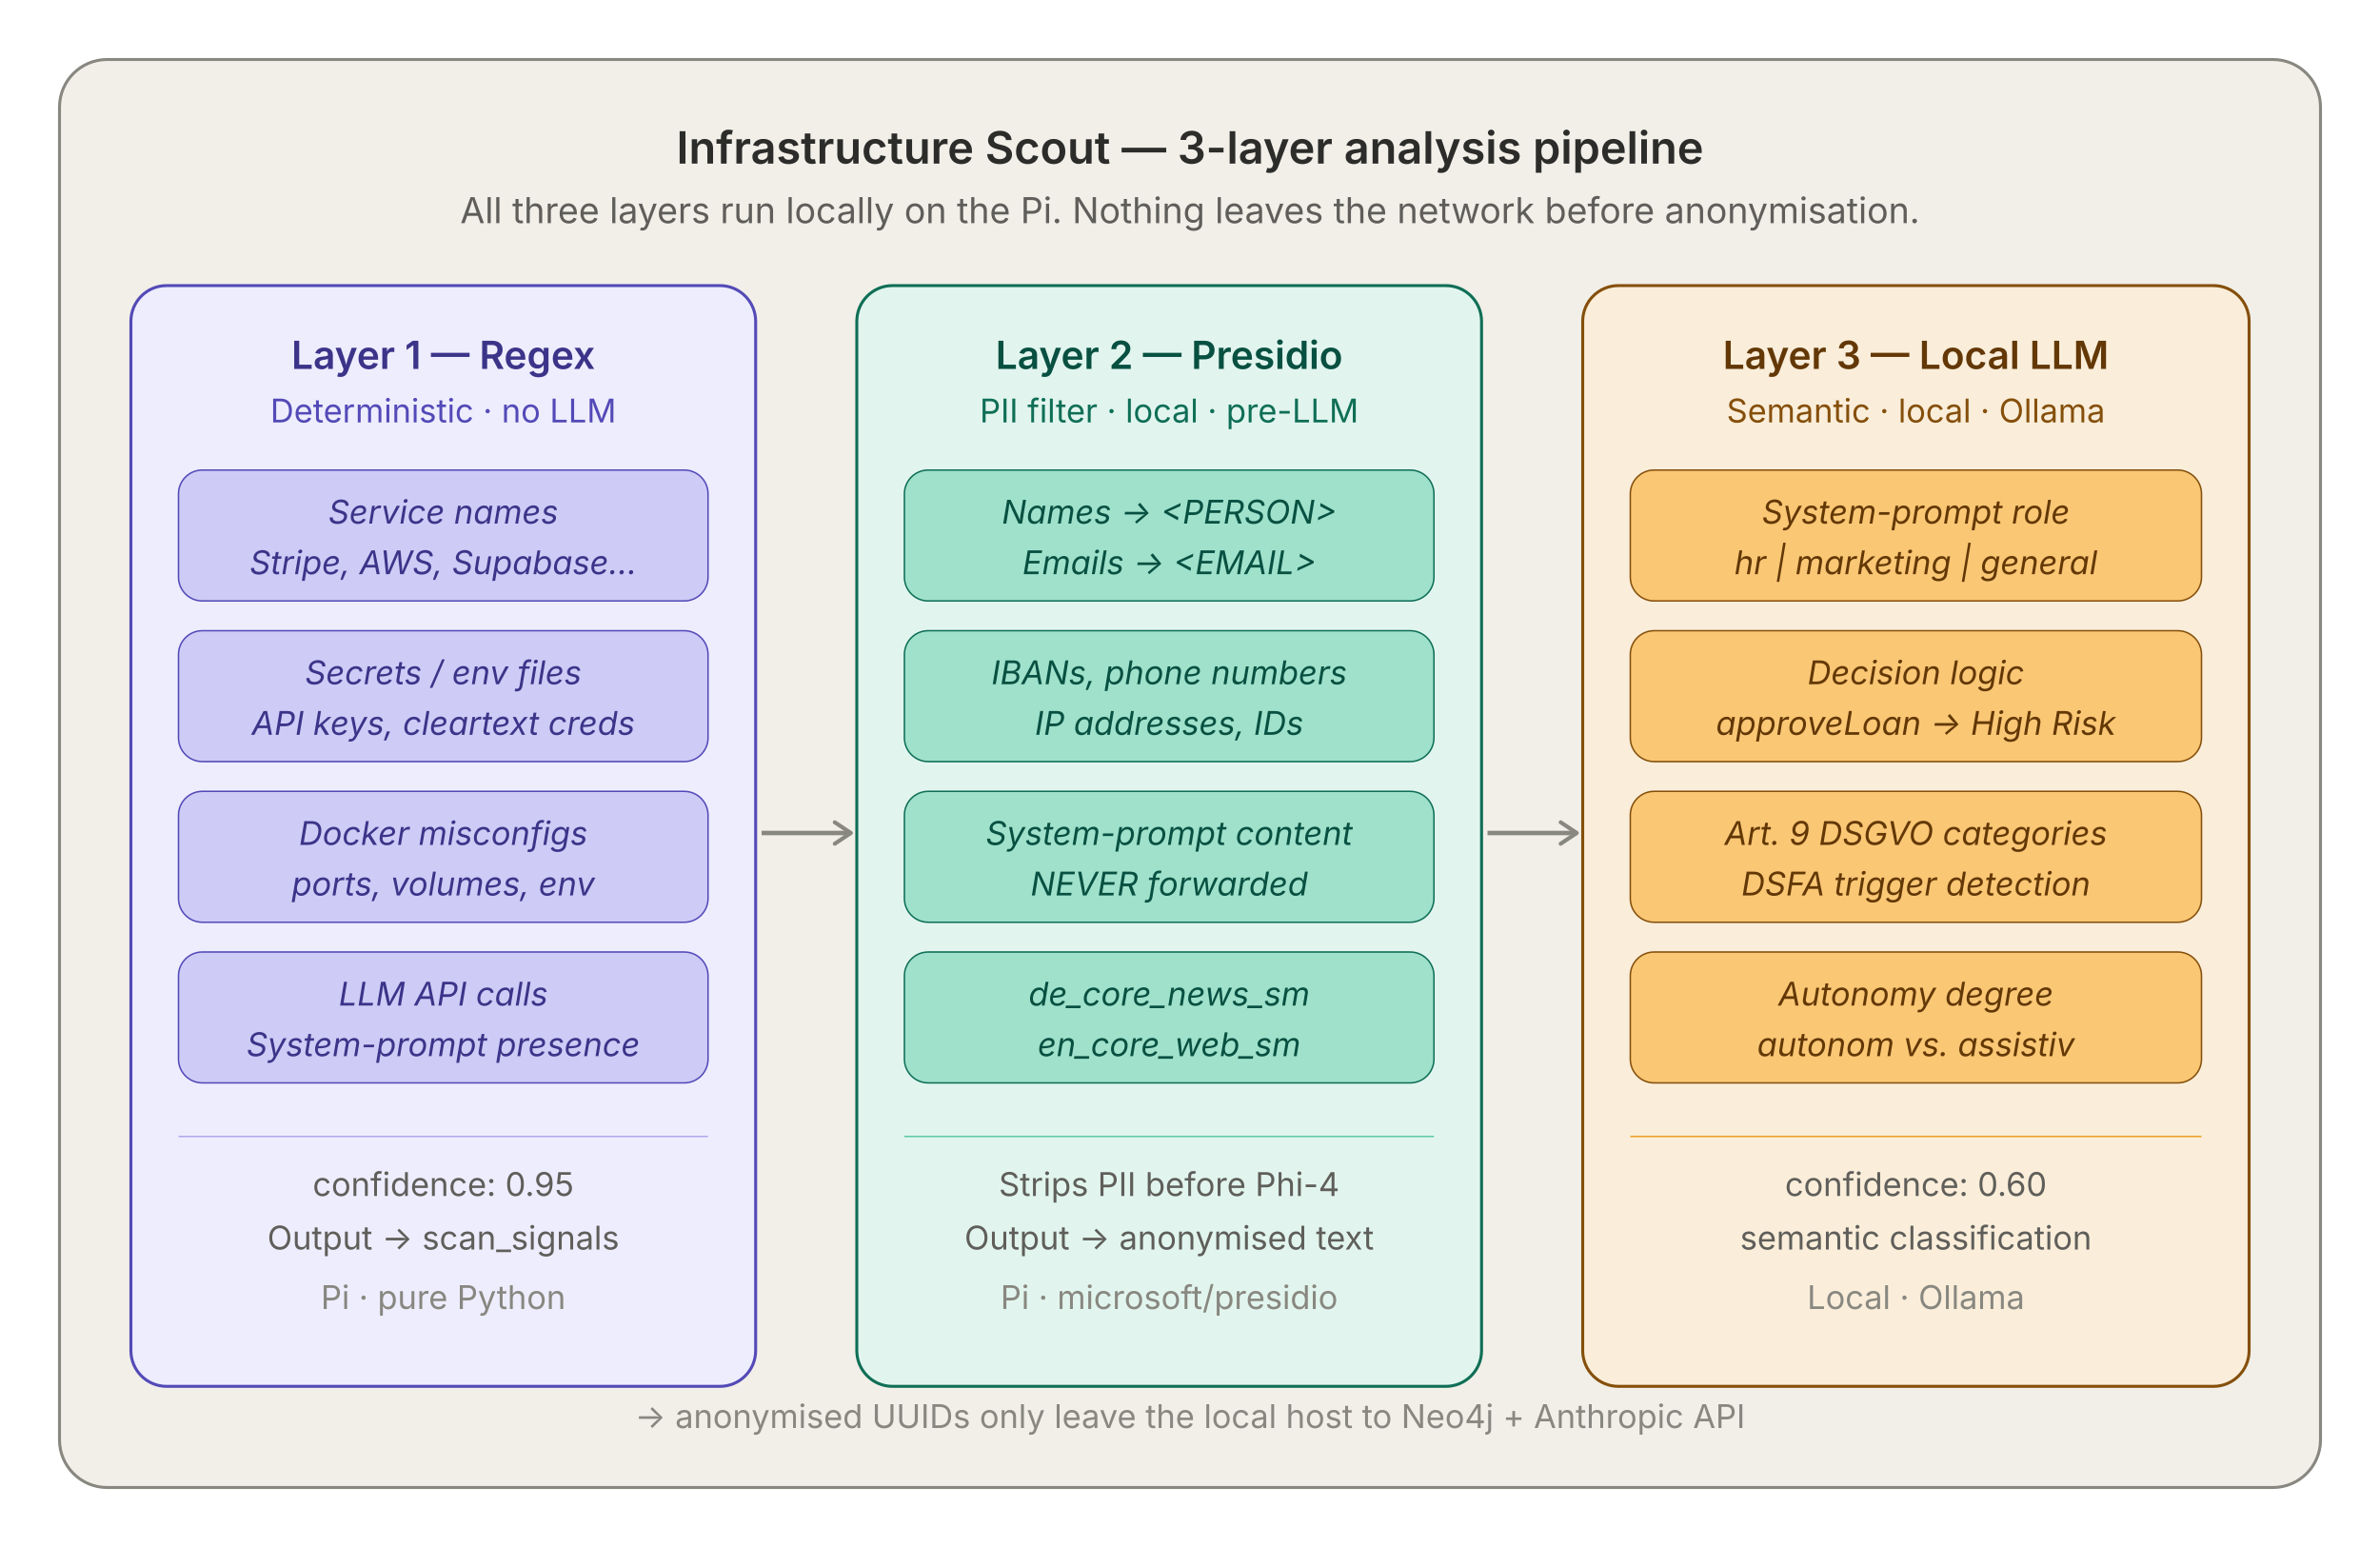
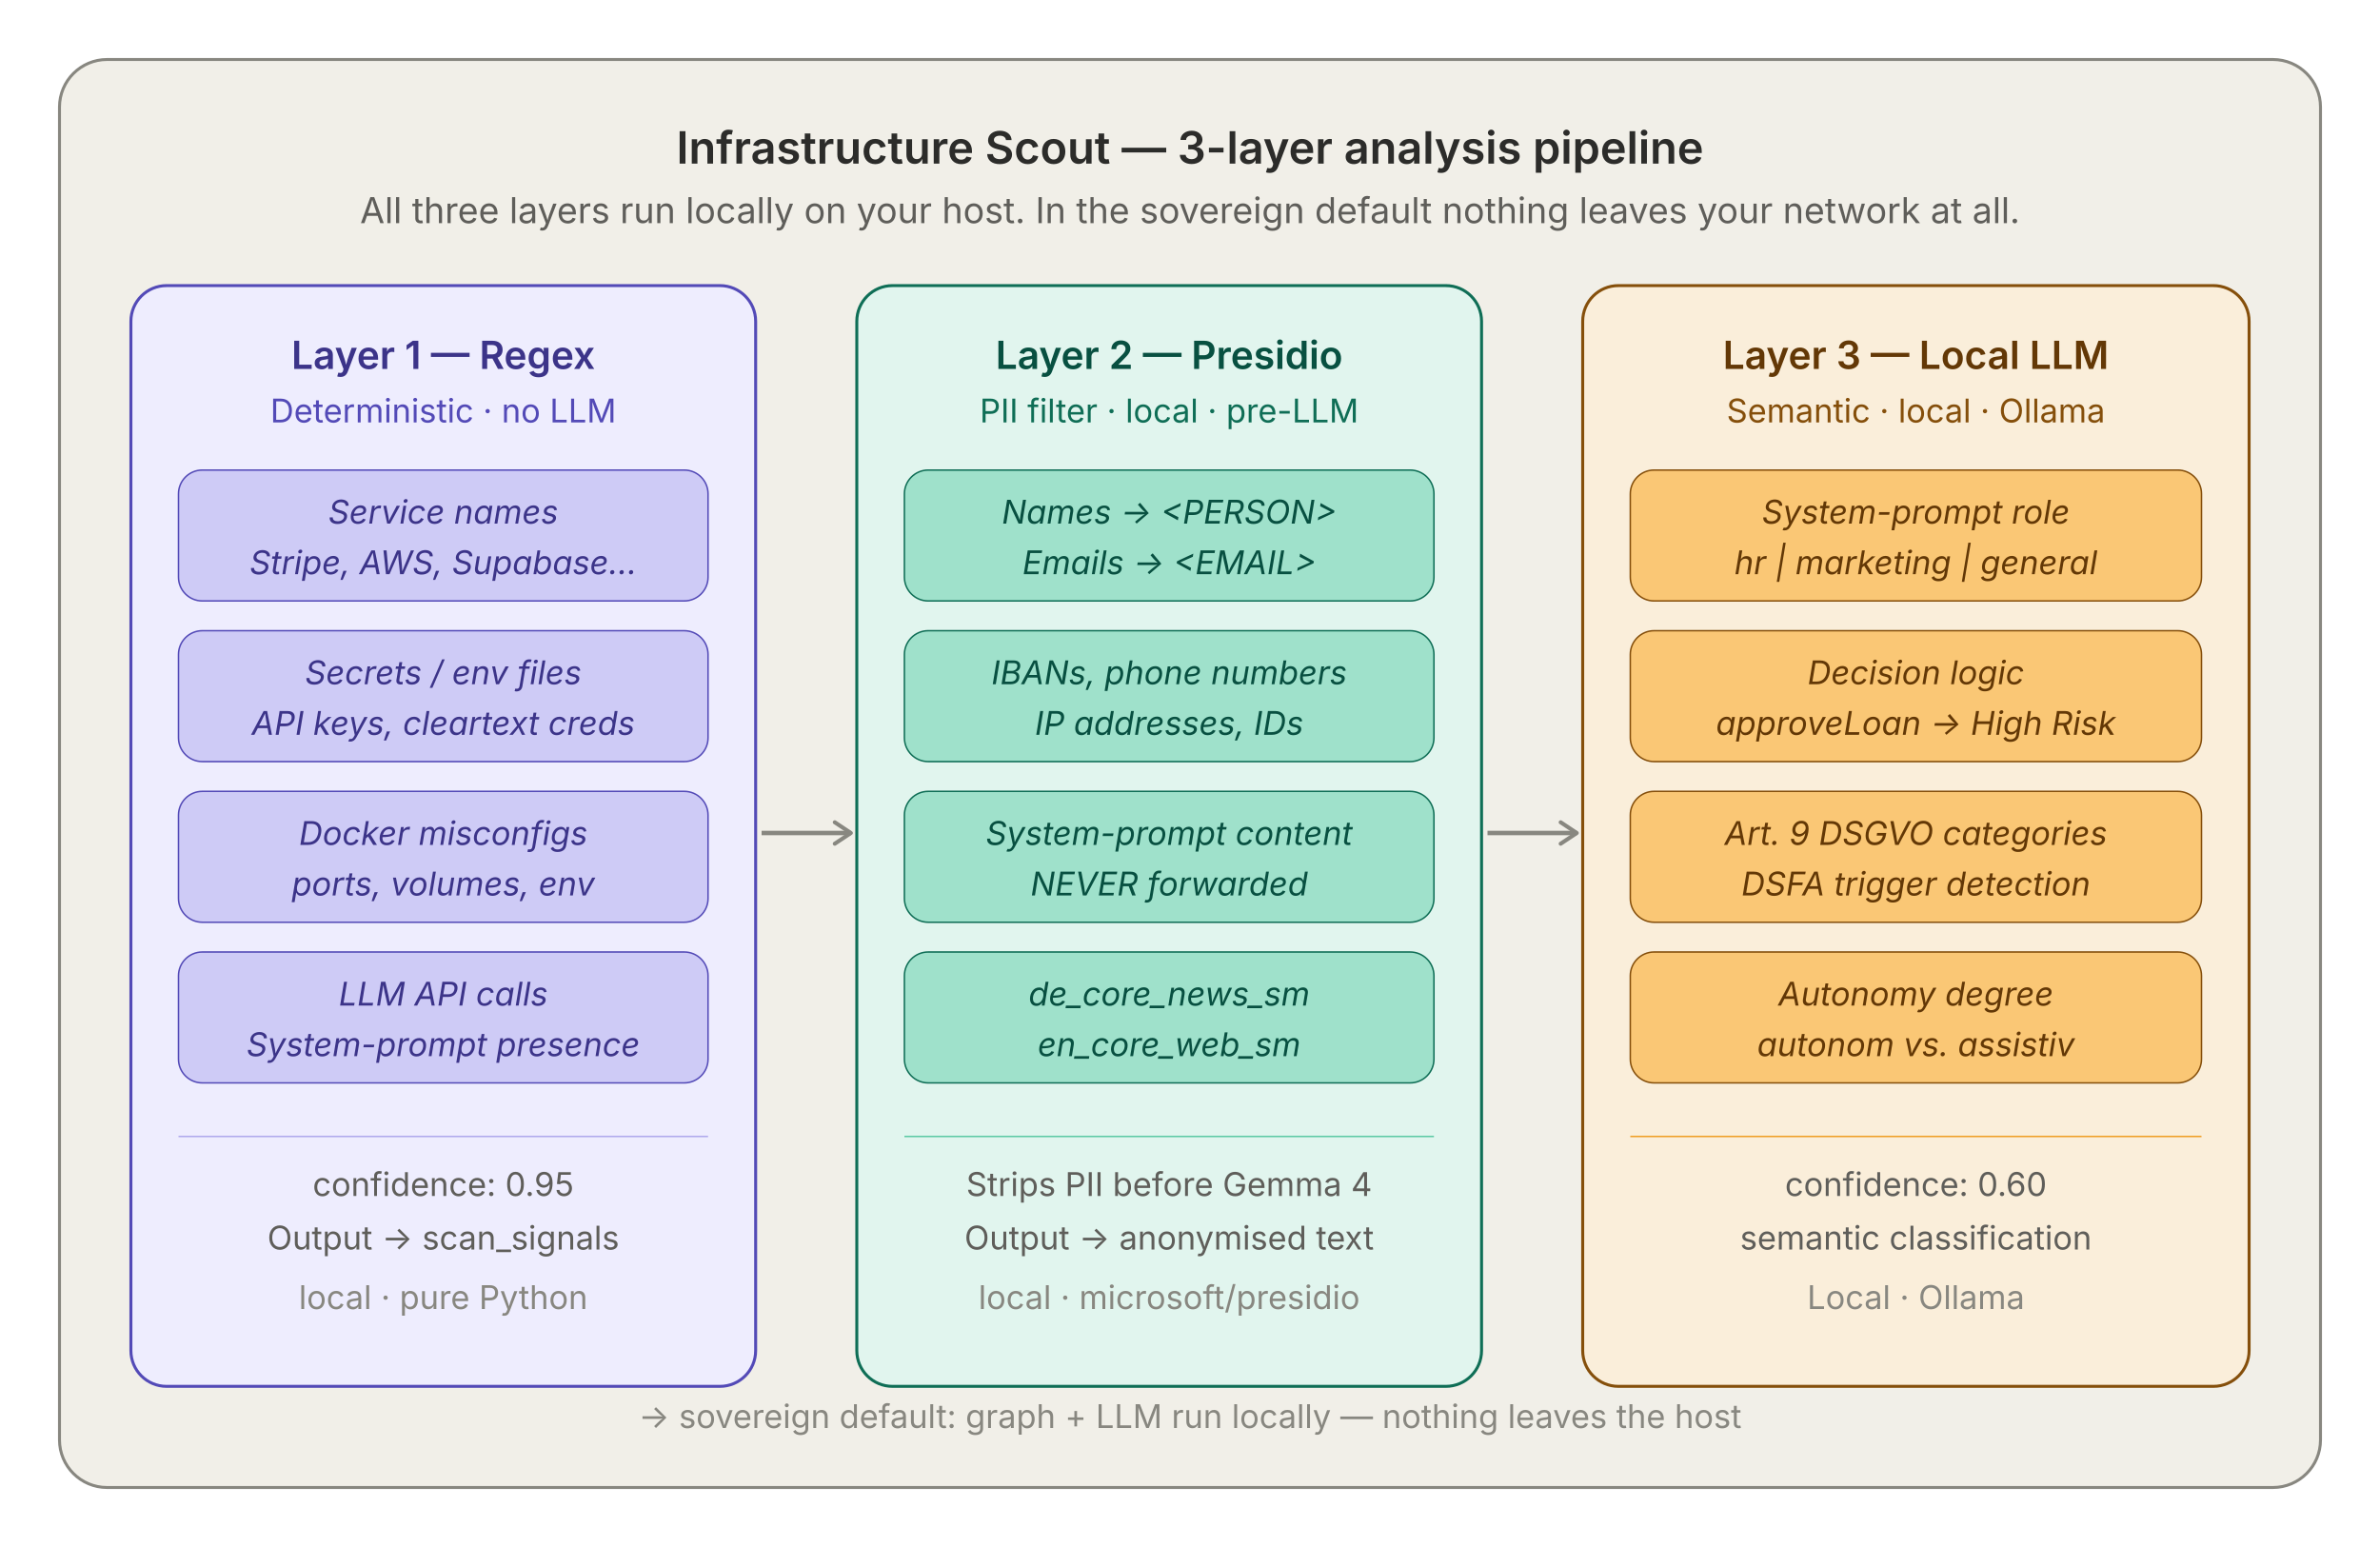
<svg xmlns="http://www.w3.org/2000/svg" width="100%" viewBox="0 0 800 520" font-family="system-ui, -apple-system, sans-serif">
  <defs>
    <marker id="arrow" viewBox="0 0 10 10" refX="8" refY="5" markerWidth="6" markerHeight="6" orient="auto-start-reverse">
      <path d="M2 1L8 5L2 9" fill="none" stroke="#888780" stroke-width="1.5" stroke-linecap="round" stroke-linejoin="round" />
    </marker>
  </defs>
  <rect x="20" y="20" width="760" height="480" rx="16" fill="#F1EFE8" stroke="#888780" stroke-width="1" style="fill:rgb(241, 239, 232);stroke:rgb(136, 135, 128);color:rgb(0, 0, 0);stroke-width:1px;stroke-linecap:butt;stroke-linejoin:miter;opacity:1;font-family:system-ui, -apple-system, sans-serif;font-size:16px;font-weight:400;text-anchor:start;dominant-baseline:auto" />
  <text x="400" y="55" text-anchor="middle" font-size="15" font-weight="600" fill="#2C2C2A" style="fill:rgb(44, 44, 42);stroke:none;color:rgb(0, 0, 0);stroke-width:1px;stroke-linecap:butt;stroke-linejoin:miter;opacity:1;font-family:system-ui, -apple-system, sans-serif;font-size:15px;font-weight:600;text-anchor:middle;dominant-baseline:auto">Infrastructure Scout — 3-layer analysis pipeline</text>
-   <text x="400" y="75" text-anchor="middle" font-size="12" fill="#5F5E5A" style="fill:rgb(95, 94, 90);stroke:none;color:rgb(0, 0, 0);stroke-width:1px;stroke-linecap:butt;stroke-linejoin:miter;opacity:1;font-family:system-ui, -apple-system, sans-serif;font-size:12px;font-weight:400;text-anchor:middle;dominant-baseline:auto">All three layers run locally on the Pi. Nothing leaves the network before anonymisation.</text>
+   <text x="400" y="75" text-anchor="middle" font-size="12" fill="#5F5E5A" style="fill:rgb(95, 94, 90);stroke:none;color:rgb(0, 0, 0);stroke-width:1px;stroke-linecap:butt;stroke-linejoin:miter;opacity:1;font-family:system-ui, -apple-system, sans-serif;font-size:12px;font-weight:400;text-anchor:middle;dominant-baseline:auto">All three layers run locally on your host. In the sovereign default nothing leaves your network at all.</text>
  <rect x="44" y="96" width="210" height="370" rx="12" fill="#EEEDFE" stroke="#534AB7" stroke-width="1" style="fill:rgb(238, 237, 254);stroke:rgb(83, 74, 183);color:rgb(0, 0, 0);stroke-width:1px;stroke-linecap:butt;stroke-linejoin:miter;opacity:1;font-family:system-ui, -apple-system, sans-serif;font-size:16px;font-weight:400;text-anchor:start;dominant-baseline:auto" />
  <text x="149" y="124" text-anchor="middle" font-size="13" font-weight="600" fill="#3C3489" style="fill:rgb(60, 52, 137);stroke:none;color:rgb(0, 0, 0);stroke-width:1px;stroke-linecap:butt;stroke-linejoin:miter;opacity:1;font-family:system-ui, -apple-system, sans-serif;font-size:13px;font-weight:600;text-anchor:middle;dominant-baseline:auto">Layer 1 — Regex</text>
  <text x="149" y="142" text-anchor="middle" font-size="11" fill="#534AB7" style="fill:rgb(83, 74, 183);stroke:none;color:rgb(0, 0, 0);stroke-width:1px;stroke-linecap:butt;stroke-linejoin:miter;opacity:1;font-family:system-ui, -apple-system, sans-serif;font-size:11px;font-weight:400;text-anchor:middle;dominant-baseline:auto">Deterministic · no LLM</text>
  <rect x="60" y="158" width="178" height="44" rx="8" fill="#CECBF6" stroke="#534AB7" stroke-width="0.5" style="fill:rgb(206, 203, 246);stroke:rgb(83, 74, 183);color:rgb(0, 0, 0);stroke-width:0.5px;stroke-linecap:butt;stroke-linejoin:miter;opacity:1;font-family:system-ui, -apple-system, sans-serif;font-size:16px;font-weight:400;text-anchor:start;dominant-baseline:auto" />
  <text x="149" y="176" text-anchor="middle" font-size="11" font-style="italic" fill="#3C3489" style="fill:rgb(60, 52, 137);stroke:none;color:rgb(0, 0, 0);stroke-width:1px;stroke-linecap:butt;stroke-linejoin:miter;opacity:1;font-family:system-ui, -apple-system, sans-serif;font-size:11px;font-weight:400;font-style:italic;text-anchor:middle;dominant-baseline:auto">Service names</text>
  <text x="149" y="193" text-anchor="middle" font-size="11" font-style="italic" fill="#3C3489" style="fill:rgb(60, 52, 137);stroke:none;color:rgb(0, 0, 0);stroke-width:1px;stroke-linecap:butt;stroke-linejoin:miter;opacity:1;font-family:system-ui, -apple-system, sans-serif;font-size:11px;font-weight:400;font-style:italic;text-anchor:middle;dominant-baseline:auto">Stripe, AWS, Supabase…</text>
  <rect x="60" y="212" width="178" height="44" rx="8" fill="#CECBF6" stroke="#534AB7" stroke-width="0.5" style="fill:rgb(206, 203, 246);stroke:rgb(83, 74, 183);color:rgb(0, 0, 0);stroke-width:0.5px;stroke-linecap:butt;stroke-linejoin:miter;opacity:1;font-family:system-ui, -apple-system, sans-serif;font-size:16px;font-weight:400;text-anchor:start;dominant-baseline:auto" />
  <text x="149" y="230" text-anchor="middle" font-size="11" font-style="italic" fill="#3C3489" style="fill:rgb(60, 52, 137);stroke:none;color:rgb(0, 0, 0);stroke-width:1px;stroke-linecap:butt;stroke-linejoin:miter;opacity:1;font-family:system-ui, -apple-system, sans-serif;font-size:11px;font-weight:400;font-style:italic;text-anchor:middle;dominant-baseline:auto">Secrets / env files</text>
  <text x="149" y="247" text-anchor="middle" font-size="11" font-style="italic" fill="#3C3489" style="fill:rgb(60, 52, 137);stroke:none;color:rgb(0, 0, 0);stroke-width:1px;stroke-linecap:butt;stroke-linejoin:miter;opacity:1;font-family:system-ui, -apple-system, sans-serif;font-size:11px;font-weight:400;font-style:italic;text-anchor:middle;dominant-baseline:auto">API keys, cleartext creds</text>
  <rect x="60" y="266" width="178" height="44" rx="8" fill="#CECBF6" stroke="#534AB7" stroke-width="0.5" style="fill:rgb(206, 203, 246);stroke:rgb(83, 74, 183);color:rgb(0, 0, 0);stroke-width:0.5px;stroke-linecap:butt;stroke-linejoin:miter;opacity:1;font-family:system-ui, -apple-system, sans-serif;font-size:16px;font-weight:400;text-anchor:start;dominant-baseline:auto" />
  <text x="149" y="284" text-anchor="middle" font-size="11" font-style="italic" fill="#3C3489" style="fill:rgb(60, 52, 137);stroke:none;color:rgb(0, 0, 0);stroke-width:1px;stroke-linecap:butt;stroke-linejoin:miter;opacity:1;font-family:system-ui, -apple-system, sans-serif;font-size:11px;font-weight:400;font-style:italic;text-anchor:middle;dominant-baseline:auto">Docker misconfigs</text>
  <text x="149" y="301" text-anchor="middle" font-size="11" font-style="italic" fill="#3C3489" style="fill:rgb(60, 52, 137);stroke:none;color:rgb(0, 0, 0);stroke-width:1px;stroke-linecap:butt;stroke-linejoin:miter;opacity:1;font-family:system-ui, -apple-system, sans-serif;font-size:11px;font-weight:400;font-style:italic;text-anchor:middle;dominant-baseline:auto">ports, volumes, env</text>
  <rect x="60" y="320" width="178" height="44" rx="8" fill="#CECBF6" stroke="#534AB7" stroke-width="0.5" style="fill:rgb(206, 203, 246);stroke:rgb(83, 74, 183);color:rgb(0, 0, 0);stroke-width:0.5px;stroke-linecap:butt;stroke-linejoin:miter;opacity:1;font-family:system-ui, -apple-system, sans-serif;font-size:16px;font-weight:400;text-anchor:start;dominant-baseline:auto" />
  <text x="149" y="338" text-anchor="middle" font-size="11" font-style="italic" fill="#3C3489" style="fill:rgb(60, 52, 137);stroke:none;color:rgb(0, 0, 0);stroke-width:1px;stroke-linecap:butt;stroke-linejoin:miter;opacity:1;font-family:system-ui, -apple-system, sans-serif;font-size:11px;font-weight:400;font-style:italic;text-anchor:middle;dominant-baseline:auto">LLM API calls</text>
  <text x="149" y="355" text-anchor="middle" font-size="11" font-style="italic" fill="#3C3489" style="fill:rgb(60, 52, 137);stroke:none;color:rgb(0, 0, 0);stroke-width:1px;stroke-linecap:butt;stroke-linejoin:miter;opacity:1;font-family:system-ui, -apple-system, sans-serif;font-size:11px;font-weight:400;font-style:italic;text-anchor:middle;dominant-baseline:auto">System-prompt presence</text>
  <line x1="60" y1="382" x2="238" y2="382" stroke="#AFA9EC" stroke-width="0.5" style="fill:rgb(0, 0, 0);stroke:rgb(175, 169, 236);color:rgb(0, 0, 0);stroke-width:0.5px;stroke-linecap:butt;stroke-linejoin:miter;opacity:1;font-family:system-ui, -apple-system, sans-serif;font-size:16px;font-weight:400;text-anchor:start;dominant-baseline:auto" />
  <text x="149" y="402" text-anchor="middle" font-size="11" fill="#5F5E5A" style="fill:rgb(95, 94, 90);stroke:none;color:rgb(0, 0, 0);stroke-width:1px;stroke-linecap:butt;stroke-linejoin:miter;opacity:1;font-family:system-ui, -apple-system, sans-serif;font-size:11px;font-weight:400;text-anchor:middle;dominant-baseline:auto">confidence: 0.95</text>
  <text x="149" y="420" text-anchor="middle" font-size="11" fill="#5F5E5A" style="fill:rgb(95, 94, 90);stroke:none;color:rgb(0, 0, 0);stroke-width:1px;stroke-linecap:butt;stroke-linejoin:miter;opacity:1;font-family:system-ui, -apple-system, sans-serif;font-size:11px;font-weight:400;text-anchor:middle;dominant-baseline:auto">Output → scan_signals</text>
-   <text x="149" y="440" text-anchor="middle" font-size="11" fill="#888780" style="fill:rgb(136, 135, 128);stroke:none;color:rgb(0, 0, 0);stroke-width:1px;stroke-linecap:butt;stroke-linejoin:miter;opacity:1;font-family:system-ui, -apple-system, sans-serif;font-size:11px;font-weight:400;text-anchor:middle;dominant-baseline:auto">Pi · pure Python</text>
+   <text x="149" y="440" text-anchor="middle" font-size="11" fill="#888780" style="fill:rgb(136, 135, 128);stroke:none;color:rgb(0, 0, 0);stroke-width:1px;stroke-linecap:butt;stroke-linejoin:miter;opacity:1;font-family:system-ui, -apple-system, sans-serif;font-size:11px;font-weight:400;text-anchor:middle;dominant-baseline:auto">local · pure Python</text>
  <line x1="256" y1="280" x2="286" y2="280" stroke="#888780" stroke-width="1.5" marker-end="url(#arrow)" style="fill:rgb(0, 0, 0);stroke:rgb(136, 135, 128);color:rgb(0, 0, 0);stroke-width:1.5px;stroke-linecap:butt;stroke-linejoin:miter;opacity:1;font-family:system-ui, -apple-system, sans-serif;font-size:16px;font-weight:400;text-anchor:start;dominant-baseline:auto" />
  <rect x="288" y="96" width="210" height="370" rx="12" fill="#E1F5EE" stroke="#0F6E56" stroke-width="1" style="fill:rgb(225, 245, 238);stroke:rgb(15, 110, 86);color:rgb(0, 0, 0);stroke-width:1px;stroke-linecap:butt;stroke-linejoin:miter;opacity:1;font-family:system-ui, -apple-system, sans-serif;font-size:16px;font-weight:400;text-anchor:start;dominant-baseline:auto" />
  <text x="393" y="124" text-anchor="middle" font-size="13" font-weight="600" fill="#085041" style="fill:rgb(8, 80, 65);stroke:none;color:rgb(0, 0, 0);stroke-width:1px;stroke-linecap:butt;stroke-linejoin:miter;opacity:1;font-family:system-ui, -apple-system, sans-serif;font-size:13px;font-weight:600;text-anchor:middle;dominant-baseline:auto">Layer 2 — Presidio</text>
  <text x="393" y="142" text-anchor="middle" font-size="11" fill="#0F6E56" style="fill:rgb(15, 110, 86);stroke:none;color:rgb(0, 0, 0);stroke-width:1px;stroke-linecap:butt;stroke-linejoin:miter;opacity:1;font-family:system-ui, -apple-system, sans-serif;font-size:11px;font-weight:400;text-anchor:middle;dominant-baseline:auto">PII filter · local · pre-LLM</text>
  <rect x="304" y="158" width="178" height="44" rx="8" fill="#9FE1CB" stroke="#0F6E56" stroke-width="0.5" style="fill:rgb(159, 225, 203);stroke:rgb(15, 110, 86);color:rgb(0, 0, 0);stroke-width:0.5px;stroke-linecap:butt;stroke-linejoin:miter;opacity:1;font-family:system-ui, -apple-system, sans-serif;font-size:16px;font-weight:400;text-anchor:start;dominant-baseline:auto" />
  <text x="393" y="176" text-anchor="middle" font-size="11" font-style="italic" fill="#085041" style="fill:rgb(8, 80, 65);stroke:none;color:rgb(0, 0, 0);stroke-width:1px;stroke-linecap:butt;stroke-linejoin:miter;opacity:1;font-family:system-ui, -apple-system, sans-serif;font-size:11px;font-weight:400;font-style:italic;text-anchor:middle;dominant-baseline:auto">Names → &lt;PERSON&gt;</text>
  <text x="393" y="193" text-anchor="middle" font-size="11" font-style="italic" fill="#085041" style="fill:rgb(8, 80, 65);stroke:none;color:rgb(0, 0, 0);stroke-width:1px;stroke-linecap:butt;stroke-linejoin:miter;opacity:1;font-family:system-ui, -apple-system, sans-serif;font-size:11px;font-weight:400;font-style:italic;text-anchor:middle;dominant-baseline:auto">Emails → &lt;EMAIL&gt;</text>
  <rect x="304" y="212" width="178" height="44" rx="8" fill="#9FE1CB" stroke="#0F6E56" stroke-width="0.5" style="fill:rgb(159, 225, 203);stroke:rgb(15, 110, 86);color:rgb(0, 0, 0);stroke-width:0.5px;stroke-linecap:butt;stroke-linejoin:miter;opacity:1;font-family:system-ui, -apple-system, sans-serif;font-size:16px;font-weight:400;text-anchor:start;dominant-baseline:auto" />
  <text x="393" y="230" text-anchor="middle" font-size="11" font-style="italic" fill="#085041" style="fill:rgb(8, 80, 65);stroke:none;color:rgb(0, 0, 0);stroke-width:1px;stroke-linecap:butt;stroke-linejoin:miter;opacity:1;font-family:system-ui, -apple-system, sans-serif;font-size:11px;font-weight:400;font-style:italic;text-anchor:middle;dominant-baseline:auto">IBANs, phone numbers</text>
  <text x="393" y="247" text-anchor="middle" font-size="11" font-style="italic" fill="#085041" style="fill:rgb(8, 80, 65);stroke:none;color:rgb(0, 0, 0);stroke-width:1px;stroke-linecap:butt;stroke-linejoin:miter;opacity:1;font-family:system-ui, -apple-system, sans-serif;font-size:11px;font-weight:400;font-style:italic;text-anchor:middle;dominant-baseline:auto">IP addresses, IDs</text>
  <rect x="304" y="266" width="178" height="44" rx="8" fill="#9FE1CB" stroke="#0F6E56" stroke-width="0.5" style="fill:rgb(159, 225, 203);stroke:rgb(15, 110, 86);color:rgb(0, 0, 0);stroke-width:0.5px;stroke-linecap:butt;stroke-linejoin:miter;opacity:1;font-family:system-ui, -apple-system, sans-serif;font-size:16px;font-weight:400;text-anchor:start;dominant-baseline:auto" />
  <text x="393" y="284" text-anchor="middle" font-size="11" font-style="italic" fill="#085041" style="fill:rgb(8, 80, 65);stroke:none;color:rgb(0, 0, 0);stroke-width:1px;stroke-linecap:butt;stroke-linejoin:miter;opacity:1;font-family:system-ui, -apple-system, sans-serif;font-size:11px;font-weight:400;font-style:italic;text-anchor:middle;dominant-baseline:auto">System-prompt content</text>
  <text x="393" y="301" text-anchor="middle" font-size="11" font-style="italic" fill="#085041" style="fill:rgb(8, 80, 65);stroke:none;color:rgb(0, 0, 0);stroke-width:1px;stroke-linecap:butt;stroke-linejoin:miter;opacity:1;font-family:system-ui, -apple-system, sans-serif;font-size:11px;font-weight:400;font-style:italic;text-anchor:middle;dominant-baseline:auto">NEVER forwarded</text>
  <rect x="304" y="320" width="178" height="44" rx="8" fill="#9FE1CB" stroke="#0F6E56" stroke-width="0.5" style="fill:rgb(159, 225, 203);stroke:rgb(15, 110, 86);color:rgb(0, 0, 0);stroke-width:0.5px;stroke-linecap:butt;stroke-linejoin:miter;opacity:1;font-family:system-ui, -apple-system, sans-serif;font-size:16px;font-weight:400;text-anchor:start;dominant-baseline:auto" />
  <text x="393" y="338" text-anchor="middle" font-size="11" font-style="italic" fill="#085041" style="fill:rgb(8, 80, 65);stroke:none;color:rgb(0, 0, 0);stroke-width:1px;stroke-linecap:butt;stroke-linejoin:miter;opacity:1;font-family:system-ui, -apple-system, sans-serif;font-size:11px;font-weight:400;font-style:italic;text-anchor:middle;dominant-baseline:auto">de_core_news_sm</text>
  <text x="393" y="355" text-anchor="middle" font-size="11" font-style="italic" fill="#085041" style="fill:rgb(8, 80, 65);stroke:none;color:rgb(0, 0, 0);stroke-width:1px;stroke-linecap:butt;stroke-linejoin:miter;opacity:1;font-family:system-ui, -apple-system, sans-serif;font-size:11px;font-weight:400;font-style:italic;text-anchor:middle;dominant-baseline:auto">en_core_web_sm</text>
  <line x1="304" y1="382" x2="482" y2="382" stroke="#5DCAA5" stroke-width="0.5" style="fill:rgb(0, 0, 0);stroke:rgb(93, 202, 165);color:rgb(0, 0, 0);stroke-width:0.5px;stroke-linecap:butt;stroke-linejoin:miter;opacity:1;font-family:system-ui, -apple-system, sans-serif;font-size:16px;font-weight:400;text-anchor:start;dominant-baseline:auto" />
-   <text x="393" y="402" text-anchor="middle" font-size="11" fill="#5F5E5A" style="fill:rgb(95, 94, 90);stroke:none;color:rgb(0, 0, 0);stroke-width:1px;stroke-linecap:butt;stroke-linejoin:miter;opacity:1;font-family:system-ui, -apple-system, sans-serif;font-size:11px;font-weight:400;text-anchor:middle;dominant-baseline:auto">Strips PII before Phi-4</text>
+   <text x="393" y="402" text-anchor="middle" font-size="11" fill="#5F5E5A" style="fill:rgb(95, 94, 90);stroke:none;color:rgb(0, 0, 0);stroke-width:1px;stroke-linecap:butt;stroke-linejoin:miter;opacity:1;font-family:system-ui, -apple-system, sans-serif;font-size:11px;font-weight:400;text-anchor:middle;dominant-baseline:auto">Strips PII before Gemma 4</text>
  <text x="393" y="420" text-anchor="middle" font-size="11" fill="#5F5E5A" style="fill:rgb(95, 94, 90);stroke:none;color:rgb(0, 0, 0);stroke-width:1px;stroke-linecap:butt;stroke-linejoin:miter;opacity:1;font-family:system-ui, -apple-system, sans-serif;font-size:11px;font-weight:400;text-anchor:middle;dominant-baseline:auto">Output → anonymised text</text>
-   <text x="393" y="440" text-anchor="middle" font-size="11" fill="#888780" style="fill:rgb(136, 135, 128);stroke:none;color:rgb(0, 0, 0);stroke-width:1px;stroke-linecap:butt;stroke-linejoin:miter;opacity:1;font-family:system-ui, -apple-system, sans-serif;font-size:11px;font-weight:400;text-anchor:middle;dominant-baseline:auto">Pi · microsoft/presidio</text>
+   <text x="393" y="440" text-anchor="middle" font-size="11" fill="#888780" style="fill:rgb(136, 135, 128);stroke:none;color:rgb(0, 0, 0);stroke-width:1px;stroke-linecap:butt;stroke-linejoin:miter;opacity:1;font-family:system-ui, -apple-system, sans-serif;font-size:11px;font-weight:400;text-anchor:middle;dominant-baseline:auto">local · microsoft/presidio</text>
  <line x1="500" y1="280" x2="530" y2="280" stroke="#888780" stroke-width="1.5" marker-end="url(#arrow)" style="fill:rgb(0, 0, 0);stroke:rgb(136, 135, 128);color:rgb(0, 0, 0);stroke-width:1.5px;stroke-linecap:butt;stroke-linejoin:miter;opacity:1;font-family:system-ui, -apple-system, sans-serif;font-size:16px;font-weight:400;text-anchor:start;dominant-baseline:auto" />
  <rect x="532" y="96" width="224" height="370" rx="12" fill="#FAEEDA" stroke="#854F0B" stroke-width="1" style="fill:rgb(250, 238, 218);stroke:rgb(133, 79, 11);color:rgb(0, 0, 0);stroke-width:1px;stroke-linecap:butt;stroke-linejoin:miter;opacity:1;font-family:system-ui, -apple-system, sans-serif;font-size:16px;font-weight:400;text-anchor:start;dominant-baseline:auto" />
  <text x="644" y="124" text-anchor="middle" font-size="13" font-weight="600" fill="#633806" style="fill:rgb(99, 56, 6);stroke:none;color:rgb(0, 0, 0);stroke-width:1px;stroke-linecap:butt;stroke-linejoin:miter;opacity:1;font-family:system-ui, -apple-system, sans-serif;font-size:13px;font-weight:600;text-anchor:middle;dominant-baseline:auto">Layer 3 — Local LLM</text>
  <text x="644" y="142" text-anchor="middle" font-size="11" fill="#854F0B" style="fill:rgb(133, 79, 11);stroke:none;color:rgb(0, 0, 0);stroke-width:1px;stroke-linecap:butt;stroke-linejoin:miter;opacity:1;font-family:system-ui, -apple-system, sans-serif;font-size:11px;font-weight:400;text-anchor:middle;dominant-baseline:auto">Semantic · local · Ollama</text>
  <rect x="548" y="158" width="192" height="44" rx="8" fill="#FAC775" stroke="#854F0B" stroke-width="0.5" style="fill:rgb(250, 199, 117);stroke:rgb(133, 79, 11);color:rgb(0, 0, 0);stroke-width:0.5px;stroke-linecap:butt;stroke-linejoin:miter;opacity:1;font-family:system-ui, -apple-system, sans-serif;font-size:16px;font-weight:400;text-anchor:start;dominant-baseline:auto" />
  <text x="644" y="176" text-anchor="middle" font-size="11" font-style="italic" fill="#633806" style="fill:rgb(99, 56, 6);stroke:none;color:rgb(0, 0, 0);stroke-width:1px;stroke-linecap:butt;stroke-linejoin:miter;opacity:1;font-family:system-ui, -apple-system, sans-serif;font-size:11px;font-weight:400;font-style:italic;text-anchor:middle;dominant-baseline:auto">System-prompt role</text>
  <text x="644" y="193" text-anchor="middle" font-size="11" font-style="italic" fill="#633806" style="fill:rgb(99, 56, 6);stroke:none;color:rgb(0, 0, 0);stroke-width:1px;stroke-linecap:butt;stroke-linejoin:miter;opacity:1;font-family:system-ui, -apple-system, sans-serif;font-size:11px;font-weight:400;font-style:italic;text-anchor:middle;dominant-baseline:auto">hr | marketing | general</text>
  <rect x="548" y="212" width="192" height="44" rx="8" fill="#FAC775" stroke="#854F0B" stroke-width="0.5" style="fill:rgb(250, 199, 117);stroke:rgb(133, 79, 11);color:rgb(0, 0, 0);stroke-width:0.5px;stroke-linecap:butt;stroke-linejoin:miter;opacity:1;font-family:system-ui, -apple-system, sans-serif;font-size:16px;font-weight:400;text-anchor:start;dominant-baseline:auto" />
  <text x="644" y="230" text-anchor="middle" font-size="11" font-style="italic" fill="#633806" style="fill:rgb(99, 56, 6);stroke:none;color:rgb(0, 0, 0);stroke-width:1px;stroke-linecap:butt;stroke-linejoin:miter;opacity:1;font-family:system-ui, -apple-system, sans-serif;font-size:11px;font-weight:400;font-style:italic;text-anchor:middle;dominant-baseline:auto">Decision logic</text>
  <text x="644" y="247" text-anchor="middle" font-size="11" font-style="italic" fill="#633806" style="fill:rgb(99, 56, 6);stroke:none;color:rgb(0, 0, 0);stroke-width:1px;stroke-linecap:butt;stroke-linejoin:miter;opacity:1;font-family:system-ui, -apple-system, sans-serif;font-size:11px;font-weight:400;font-style:italic;text-anchor:middle;dominant-baseline:auto">approveLoan → High Risk</text>
  <rect x="548" y="266" width="192" height="44" rx="8" fill="#FAC775" stroke="#854F0B" stroke-width="0.5" style="fill:rgb(250, 199, 117);stroke:rgb(133, 79, 11);color:rgb(0, 0, 0);stroke-width:0.5px;stroke-linecap:butt;stroke-linejoin:miter;opacity:1;font-family:system-ui, -apple-system, sans-serif;font-size:16px;font-weight:400;text-anchor:start;dominant-baseline:auto" />
  <text x="644" y="284" text-anchor="middle" font-size="11" font-style="italic" fill="#633806" style="fill:rgb(99, 56, 6);stroke:none;color:rgb(0, 0, 0);stroke-width:1px;stroke-linecap:butt;stroke-linejoin:miter;opacity:1;font-family:system-ui, -apple-system, sans-serif;font-size:11px;font-weight:400;font-style:italic;text-anchor:middle;dominant-baseline:auto">Art. 9 DSGVO categories</text>
  <text x="644" y="301" text-anchor="middle" font-size="11" font-style="italic" fill="#633806" style="fill:rgb(99, 56, 6);stroke:none;color:rgb(0, 0, 0);stroke-width:1px;stroke-linecap:butt;stroke-linejoin:miter;opacity:1;font-family:system-ui, -apple-system, sans-serif;font-size:11px;font-weight:400;font-style:italic;text-anchor:middle;dominant-baseline:auto">DSFA trigger detection</text>
  <rect x="548" y="320" width="192" height="44" rx="8" fill="#FAC775" stroke="#854F0B" stroke-width="0.5" style="fill:rgb(250, 199, 117);stroke:rgb(133, 79, 11);color:rgb(0, 0, 0);stroke-width:0.5px;stroke-linecap:butt;stroke-linejoin:miter;opacity:1;font-family:system-ui, -apple-system, sans-serif;font-size:16px;font-weight:400;text-anchor:start;dominant-baseline:auto" />
  <text x="644" y="338" text-anchor="middle" font-size="11" font-style="italic" fill="#633806" style="fill:rgb(99, 56, 6);stroke:none;color:rgb(0, 0, 0);stroke-width:1px;stroke-linecap:butt;stroke-linejoin:miter;opacity:1;font-family:system-ui, -apple-system, sans-serif;font-size:11px;font-weight:400;font-style:italic;text-anchor:middle;dominant-baseline:auto">Autonomy degree</text>
  <text x="644" y="355" text-anchor="middle" font-size="11" font-style="italic" fill="#633806" style="fill:rgb(99, 56, 6);stroke:none;color:rgb(0, 0, 0);stroke-width:1px;stroke-linecap:butt;stroke-linejoin:miter;opacity:1;font-family:system-ui, -apple-system, sans-serif;font-size:11px;font-weight:400;font-style:italic;text-anchor:middle;dominant-baseline:auto">autonom vs. assistiv</text>
  <line x1="548" y1="382" x2="740" y2="382" stroke="#EF9F27" stroke-width="0.5" style="fill:rgb(0, 0, 0);stroke:rgb(239, 159, 39);color:rgb(0, 0, 0);stroke-width:0.5px;stroke-linecap:butt;stroke-linejoin:miter;opacity:1;font-family:system-ui, -apple-system, sans-serif;font-size:16px;font-weight:400;text-anchor:start;dominant-baseline:auto" />
  <text x="644" y="402" text-anchor="middle" font-size="11" fill="#5F5E5A" style="fill:rgb(95, 94, 90);stroke:none;color:rgb(0, 0, 0);stroke-width:1px;stroke-linecap:butt;stroke-linejoin:miter;opacity:1;font-family:system-ui, -apple-system, sans-serif;font-size:11px;font-weight:400;text-anchor:middle;dominant-baseline:auto">confidence: 0.60</text>
  <text x="644" y="420" text-anchor="middle" font-size="11" fill="#5F5E5A" style="fill:rgb(95, 94, 90);stroke:none;color:rgb(0, 0, 0);stroke-width:1px;stroke-linecap:butt;stroke-linejoin:miter;opacity:1;font-family:system-ui, -apple-system, sans-serif;font-size:11px;font-weight:400;text-anchor:middle;dominant-baseline:auto">semantic classification</text>
  <text x="644" y="440" text-anchor="middle" font-size="11" fill="#888780" style="fill:rgb(136, 135, 128);stroke:none;color:rgb(0, 0, 0);stroke-width:1px;stroke-linecap:butt;stroke-linejoin:miter;opacity:1;font-family:system-ui, -apple-system, sans-serif;font-size:11px;font-weight:400;text-anchor:middle;dominant-baseline:auto">Local · Ollama</text>
-   <text x="400" y="480" text-anchor="middle" font-size="11" fill="#888780" style="fill:rgb(136, 135, 128);stroke:none;color:rgb(0, 0, 0);stroke-width:1px;stroke-linecap:butt;stroke-linejoin:miter;opacity:1;font-family:system-ui, -apple-system, sans-serif;font-size:11px;font-weight:400;text-anchor:middle;dominant-baseline:auto">→ anonymised UUIDs only leave the local host to Neo4j + Anthropic API</text>
+   <text x="400" y="480" text-anchor="middle" font-size="11" fill="#888780" style="fill:rgb(136, 135, 128);stroke:none;color:rgb(0, 0, 0);stroke-width:1px;stroke-linecap:butt;stroke-linejoin:miter;opacity:1;font-family:system-ui, -apple-system, sans-serif;font-size:11px;font-weight:400;text-anchor:middle;dominant-baseline:auto">→ sovereign default: graph + LLM run locally — nothing leaves the host</text>
</svg>
